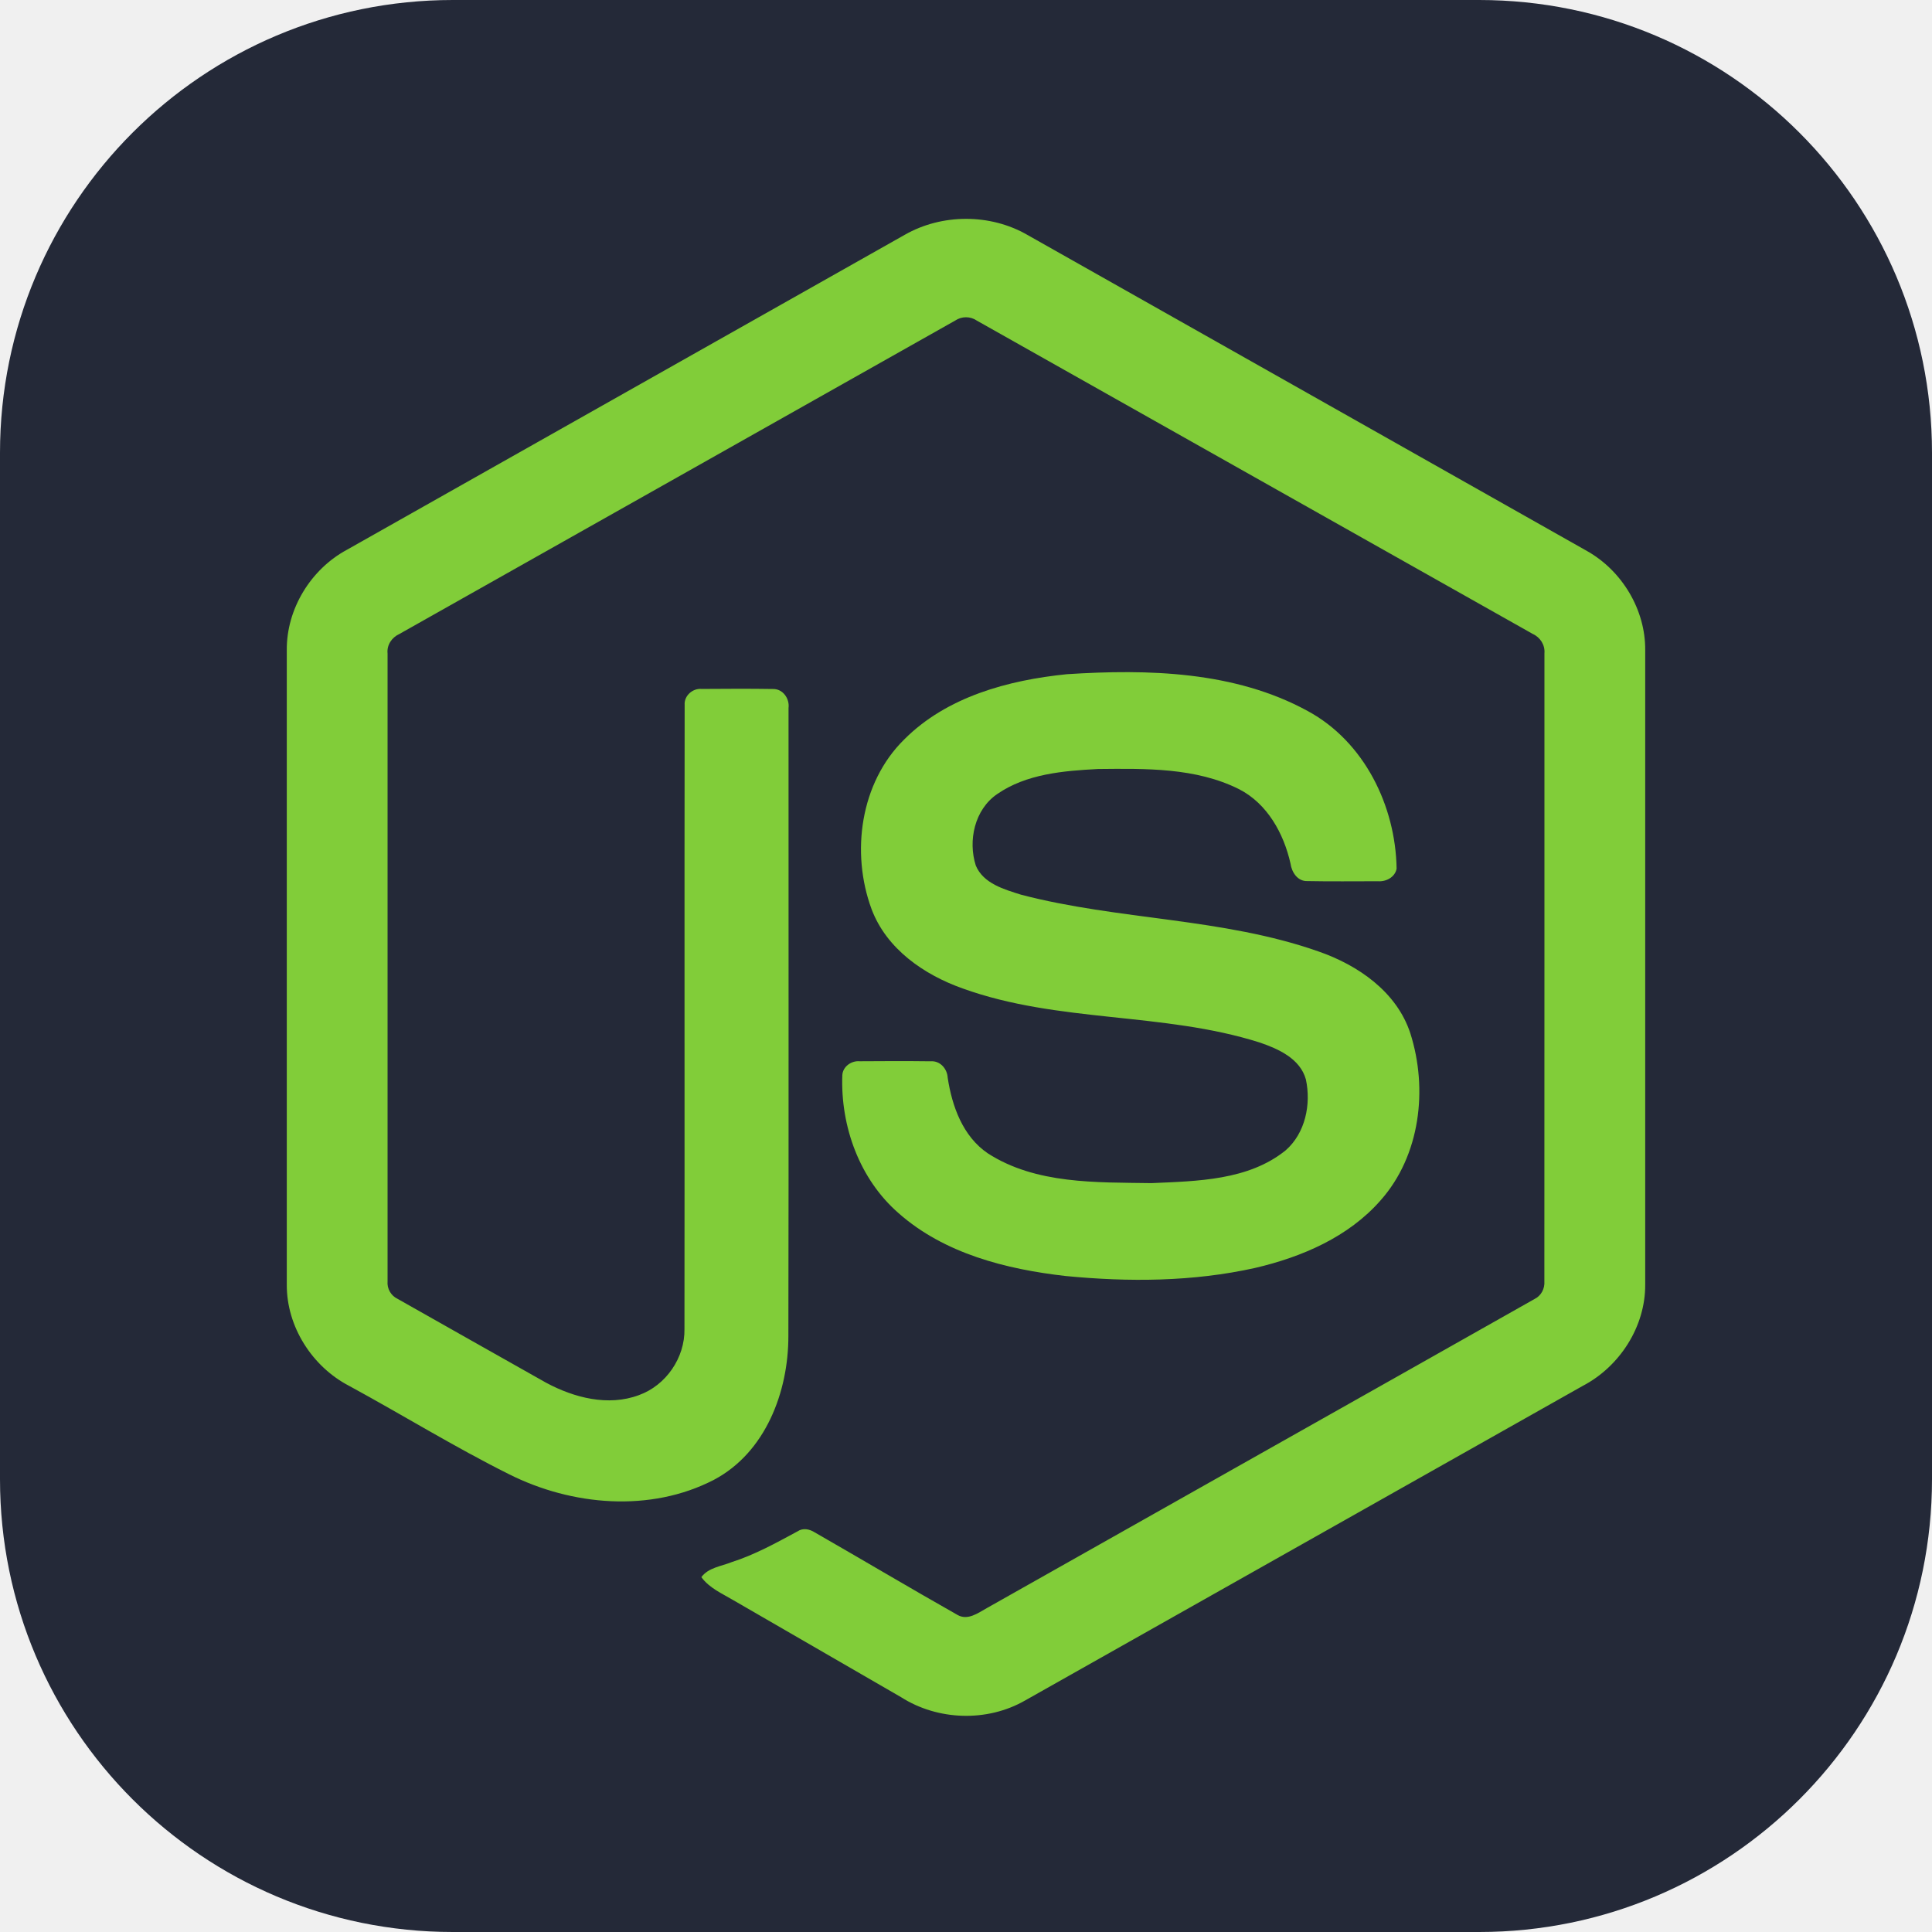
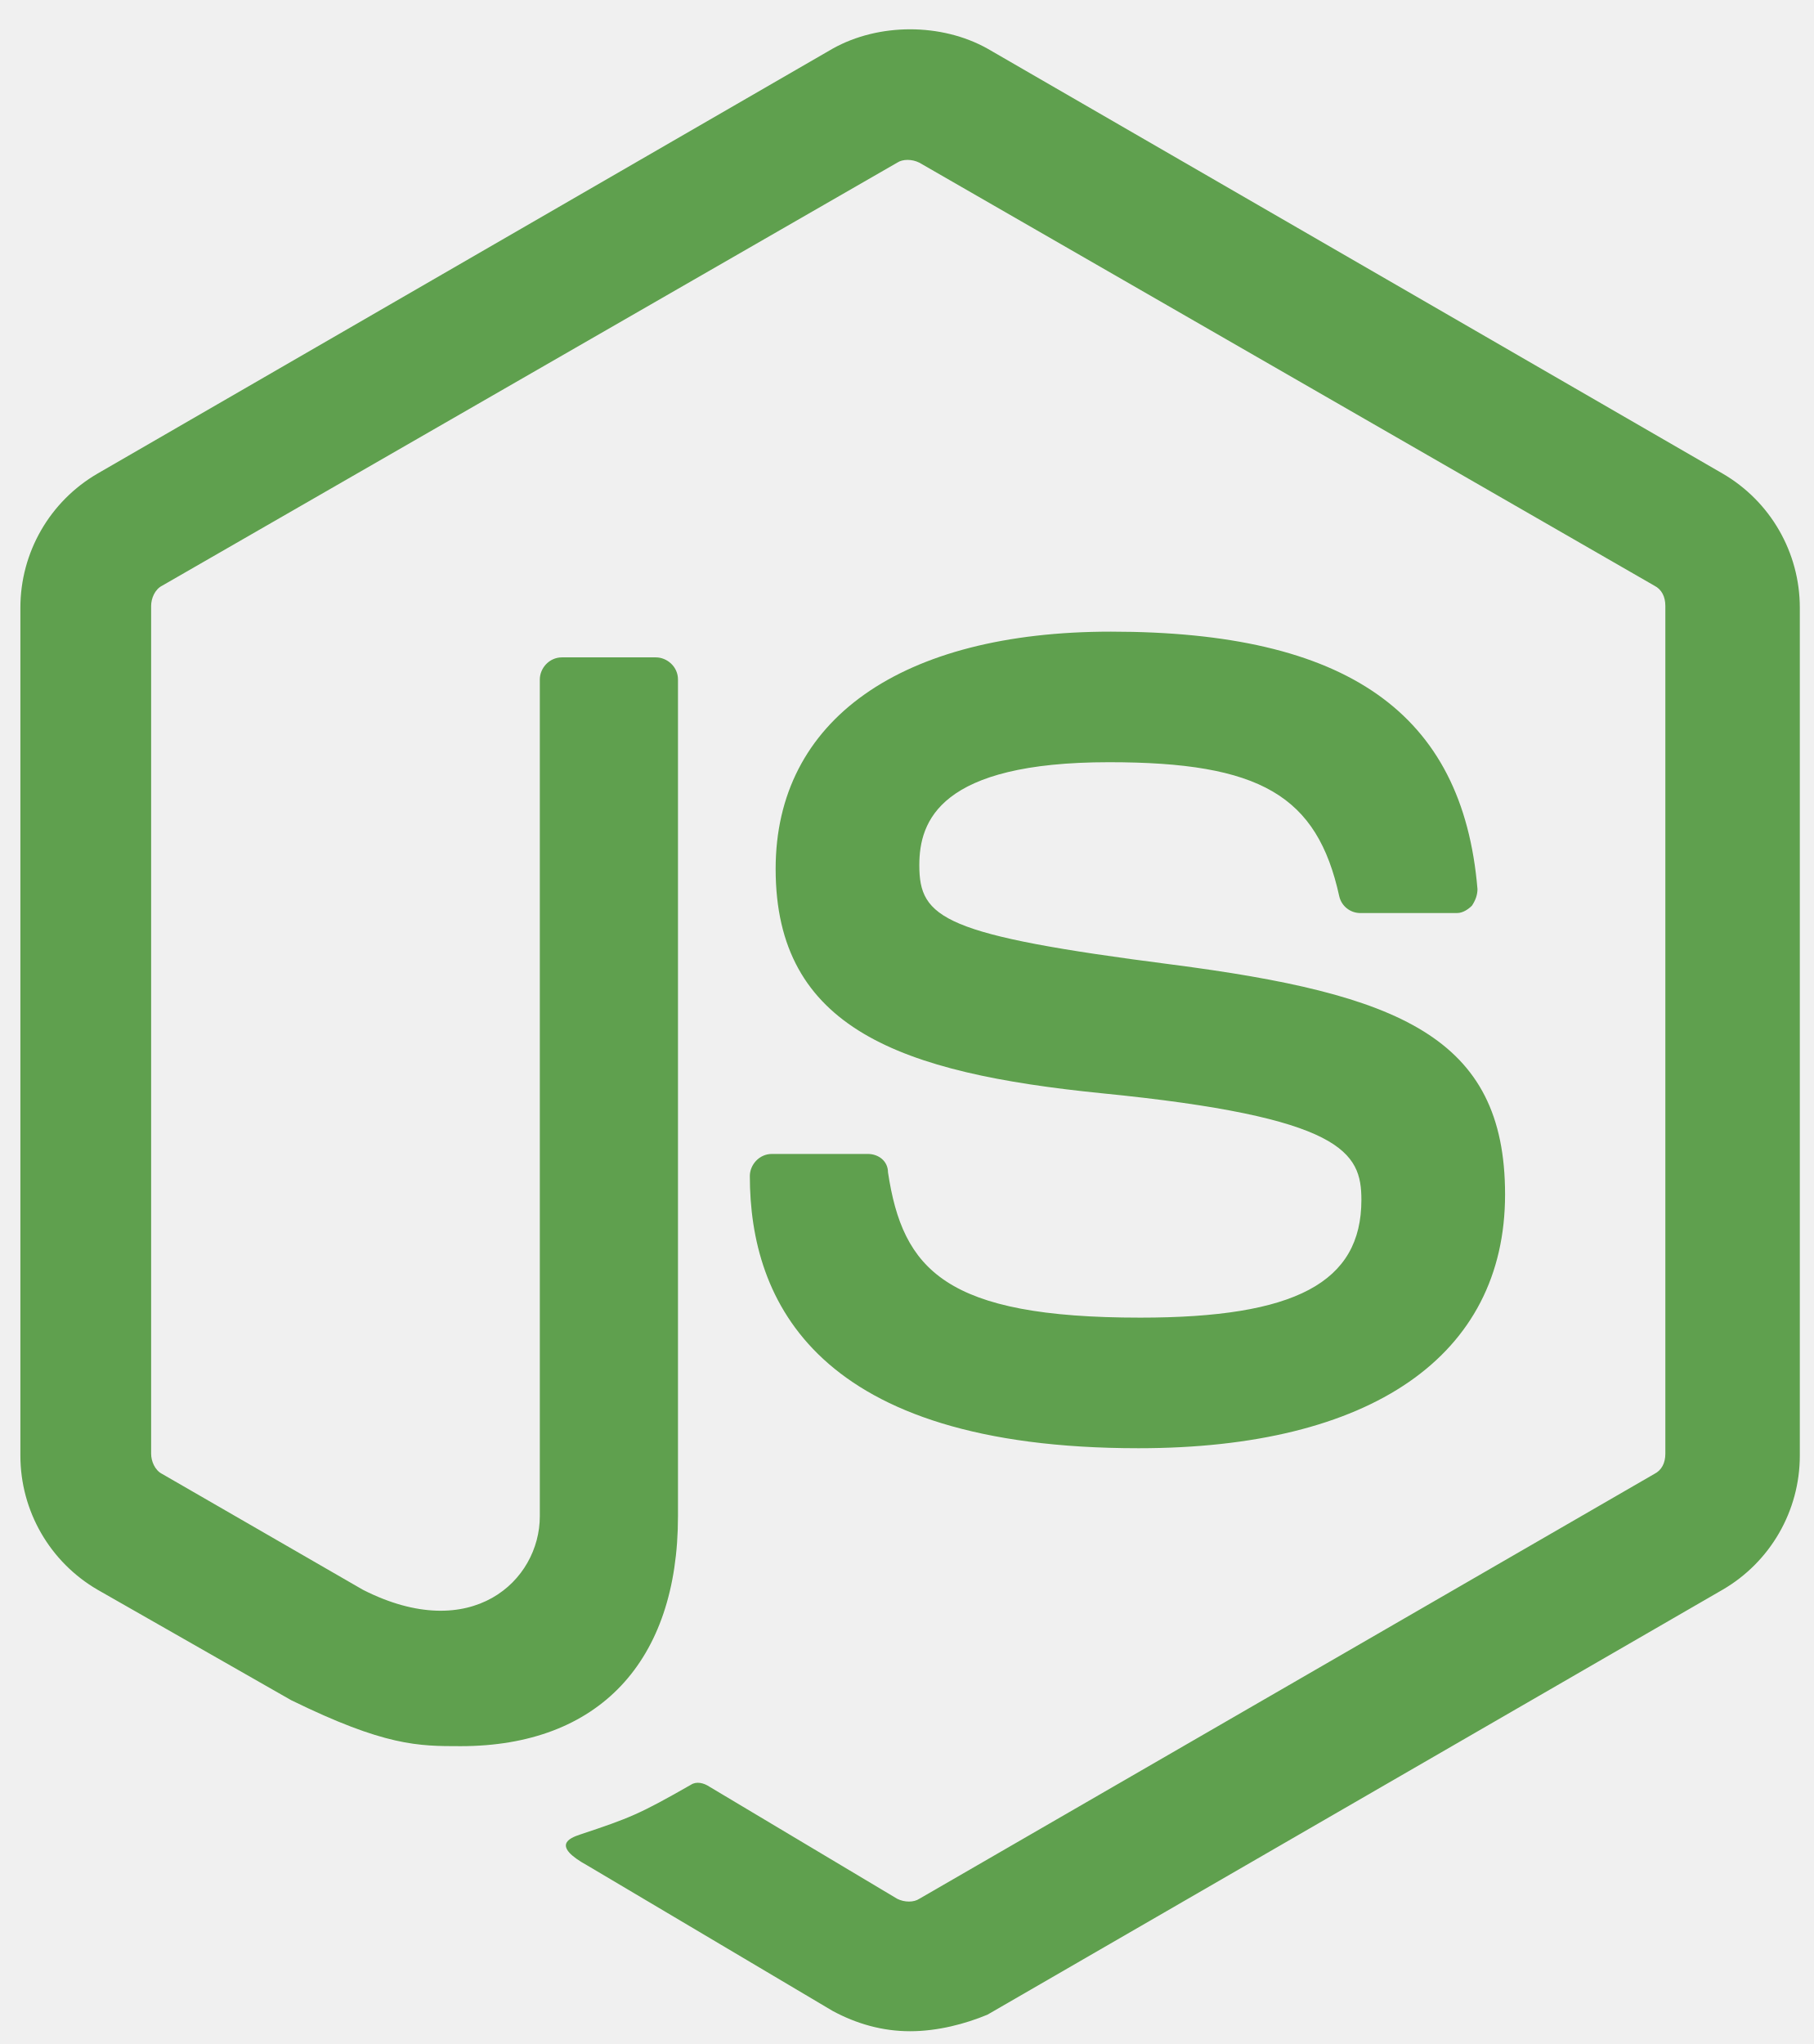
- <svg xmlns="http://www.w3.org/2000/svg" width="256" height="256" fill="none" viewBox="0 0 256 256">
-   <rect width="256" height="256" fill="#242938" rx="60" />
-   <path fill="#81CD39" d="M119.878 31.116C124.797 28.301 131.203 28.288 136.117 31.116C160.839 45.086 185.569 59.033 210.287 73.011C214.937 75.63 218.046 80.804 217.999 86.161V170.206C218.034 175.785 214.617 181.083 209.712 183.642C185.071 197.535 160.442 211.444 135.805 225.337C130.786 228.207 124.251 227.986 119.387 224.88C112 220.598 104.6 216.336 97.212 212.058C95.702 211.158 94 210.442 92.934 208.978C93.877 207.708 95.562 207.55 96.931 206.995C100.014 206.014 102.847 204.44 105.679 202.913C106.396 202.423 107.27 202.611 107.957 203.049C114.274 206.671 120.536 210.399 126.874 213.986C128.226 214.767 129.595 213.73 130.751 213.086C154.931 199.419 179.141 185.805 203.318 172.134C204.214 171.703 204.709 170.752 204.636 169.771C204.653 142.046 204.64 114.317 204.645 86.592C204.747 85.478 204.103 84.455 203.096 83.999C178.541 70.17 153.997 56.321 129.446 42.488C128.575 41.889 127.426 41.888 126.554 42.484C102.002 56.321 77.464 70.183 52.912 84.011C51.909 84.468 51.236 85.475 51.355 86.592C51.36 114.317 51.355 142.046 51.355 169.775C51.268 170.756 51.801 171.687 52.691 172.109C59.242 175.824 65.802 179.513 72.358 183.216C76.052 185.203 80.586 186.385 84.656 184.862C88.246 183.574 90.763 179.909 90.695 176.097C90.729 148.534 90.678 120.967 90.72 93.408C90.631 92.184 91.791 91.173 92.981 91.288C96.129 91.267 99.281 91.246 102.429 91.297C103.743 91.267 104.647 92.585 104.485 93.817C104.472 121.555 104.519 149.293 104.464 177.03C104.472 184.423 101.435 192.467 94.597 196.084C86.174 200.447 75.762 199.522 67.44 195.338C60.236 191.742 53.36 187.498 46.284 183.646C41.366 181.101 37.966 175.782 38.001 170.207V86.161C37.949 80.693 41.182 75.425 45.976 72.844C70.613 58.941 95.246 45.026 119.878 31.116Z" />
-   <path fill="#81CD39" d="M141.372 89.335C152.117 88.643 163.62 88.925 173.289 94.219C180.776 98.275 184.926 106.789 185.058 115.106C184.849 116.227 183.676 116.846 182.605 116.769C179.488 116.765 176.369 116.812 173.252 116.748C171.929 116.799 171.161 115.58 170.995 114.411C170.099 110.431 167.928 106.49 164.183 104.57C158.433 101.692 151.767 101.837 145.497 101.897C140.92 102.139 135.998 102.536 132.12 105.227C129.143 107.266 128.239 111.382 129.301 114.697C130.303 117.077 133.05 117.845 135.299 118.553C148.248 121.94 161.97 121.602 174.672 126.059C179.931 127.876 185.075 131.409 186.875 136.915C189.23 144.295 188.198 153.115 182.947 159.039C178.689 163.914 172.488 166.568 166.303 168.009C158.075 169.844 149.536 169.891 141.18 169.076C133.323 168.18 125.146 166.116 119.081 160.763C113.894 156.259 111.361 149.241 111.612 142.469C111.672 141.325 112.811 140.527 113.907 140.621C117.046 140.596 120.186 140.587 123.325 140.626C124.58 140.536 125.509 141.62 125.574 142.802C126.152 146.593 127.577 150.573 130.884 152.82C137.264 156.937 145.271 156.655 152.577 156.77C158.63 156.502 165.425 156.421 170.364 152.42C172.97 150.138 173.742 146.32 173.038 143.036C172.275 140.263 169.374 138.971 166.883 138.126C154.1 134.083 140.224 135.55 127.565 130.977C122.425 129.161 117.455 125.727 115.481 120.447C112.726 112.974 113.988 103.73 119.789 98.006C125.445 92.312 133.609 90.119 141.372 89.335V89.335" />
+ <svg xmlns="http://www.w3.org/2000/svg" width="71" height="80" viewBox="0 0 71 80" fill="none">
+   <g clipPath="url(#clip0_337_7891)" fill="#5FA04E">
+     <path d="M35.625 79.5c-1.081 0-2.09-.288-3.028-.792l-9.59-5.686c-1.442-.792-.721-1.08-.289-1.224 1.947-.648 2.308-.792 4.327-1.944.216-.144.504-.072.72.072l7.356 4.391c.288.144.649.144.865 0l28.77-16.628c.289-.144.433-.431.433-.791V23.714c0-.36-.144-.648-.432-.792L35.986 6.366c-.288-.144-.65-.144-.865 0L6.35 22.922c-.29.144-.434.504-.434.792v33.184c0 .287.145.647.433.791l7.86 4.535c4.254 2.16 6.922-.36 6.922-2.879V26.593c0-.432.36-.864.865-.864h3.678c.432 0 .865.36.865.864v32.752c0 5.687-3.1 8.998-8.509 8.998-1.658 0-2.956 0-6.633-1.8l-7.572-4.319A6.073 6.073 0 0 1 .798 56.97V23.786a6.073 6.073 0 0 1 3.028-5.255l28.77-16.628c1.804-1.008 4.255-1.008 6.058 0l28.77 16.628a6.073 6.073 0 0 1 3.029 5.255V56.97a6.073 6.073 0 0 1-3.029 5.254l-28.77 16.628c-.865.36-1.947.648-3.029.648Z" />
+     <path d="M44.567 56.682c-12.62 0-15.215-5.759-15.215-10.654 0-.432.36-.864.865-.864h3.75c.433 0 .793.288.793.72.577 3.815 2.235 5.687 9.879 5.687 6.057 0 8.652-1.368 8.652-4.607 0-1.871-.72-3.24-10.167-4.175-7.86-.792-12.762-2.52-12.762-8.782 0-5.83 4.903-9.285 13.123-9.285 9.23 0 13.772 3.167 14.35 10.077 0 .216-.073.432-.217.648-.144.144-.36.288-.577.288h-3.822a.844.844 0 0 1-.793-.648c-.865-3.96-3.1-5.255-9.013-5.255-6.634 0-7.427 2.304-7.427 4.031 0 2.088.937 2.736 9.879 3.887 8.869 1.152 13.05 2.808 13.05 8.998 0 6.335-5.263 9.934-14.348 9.934Z" />
+   </g>
+   <defs>
+     <clipPath id="clip0_337_7891">
+       <path fill="#fff" d="M0 .5h71v79H0z" />
+     </clipPath>
+   </defs>
</svg>
